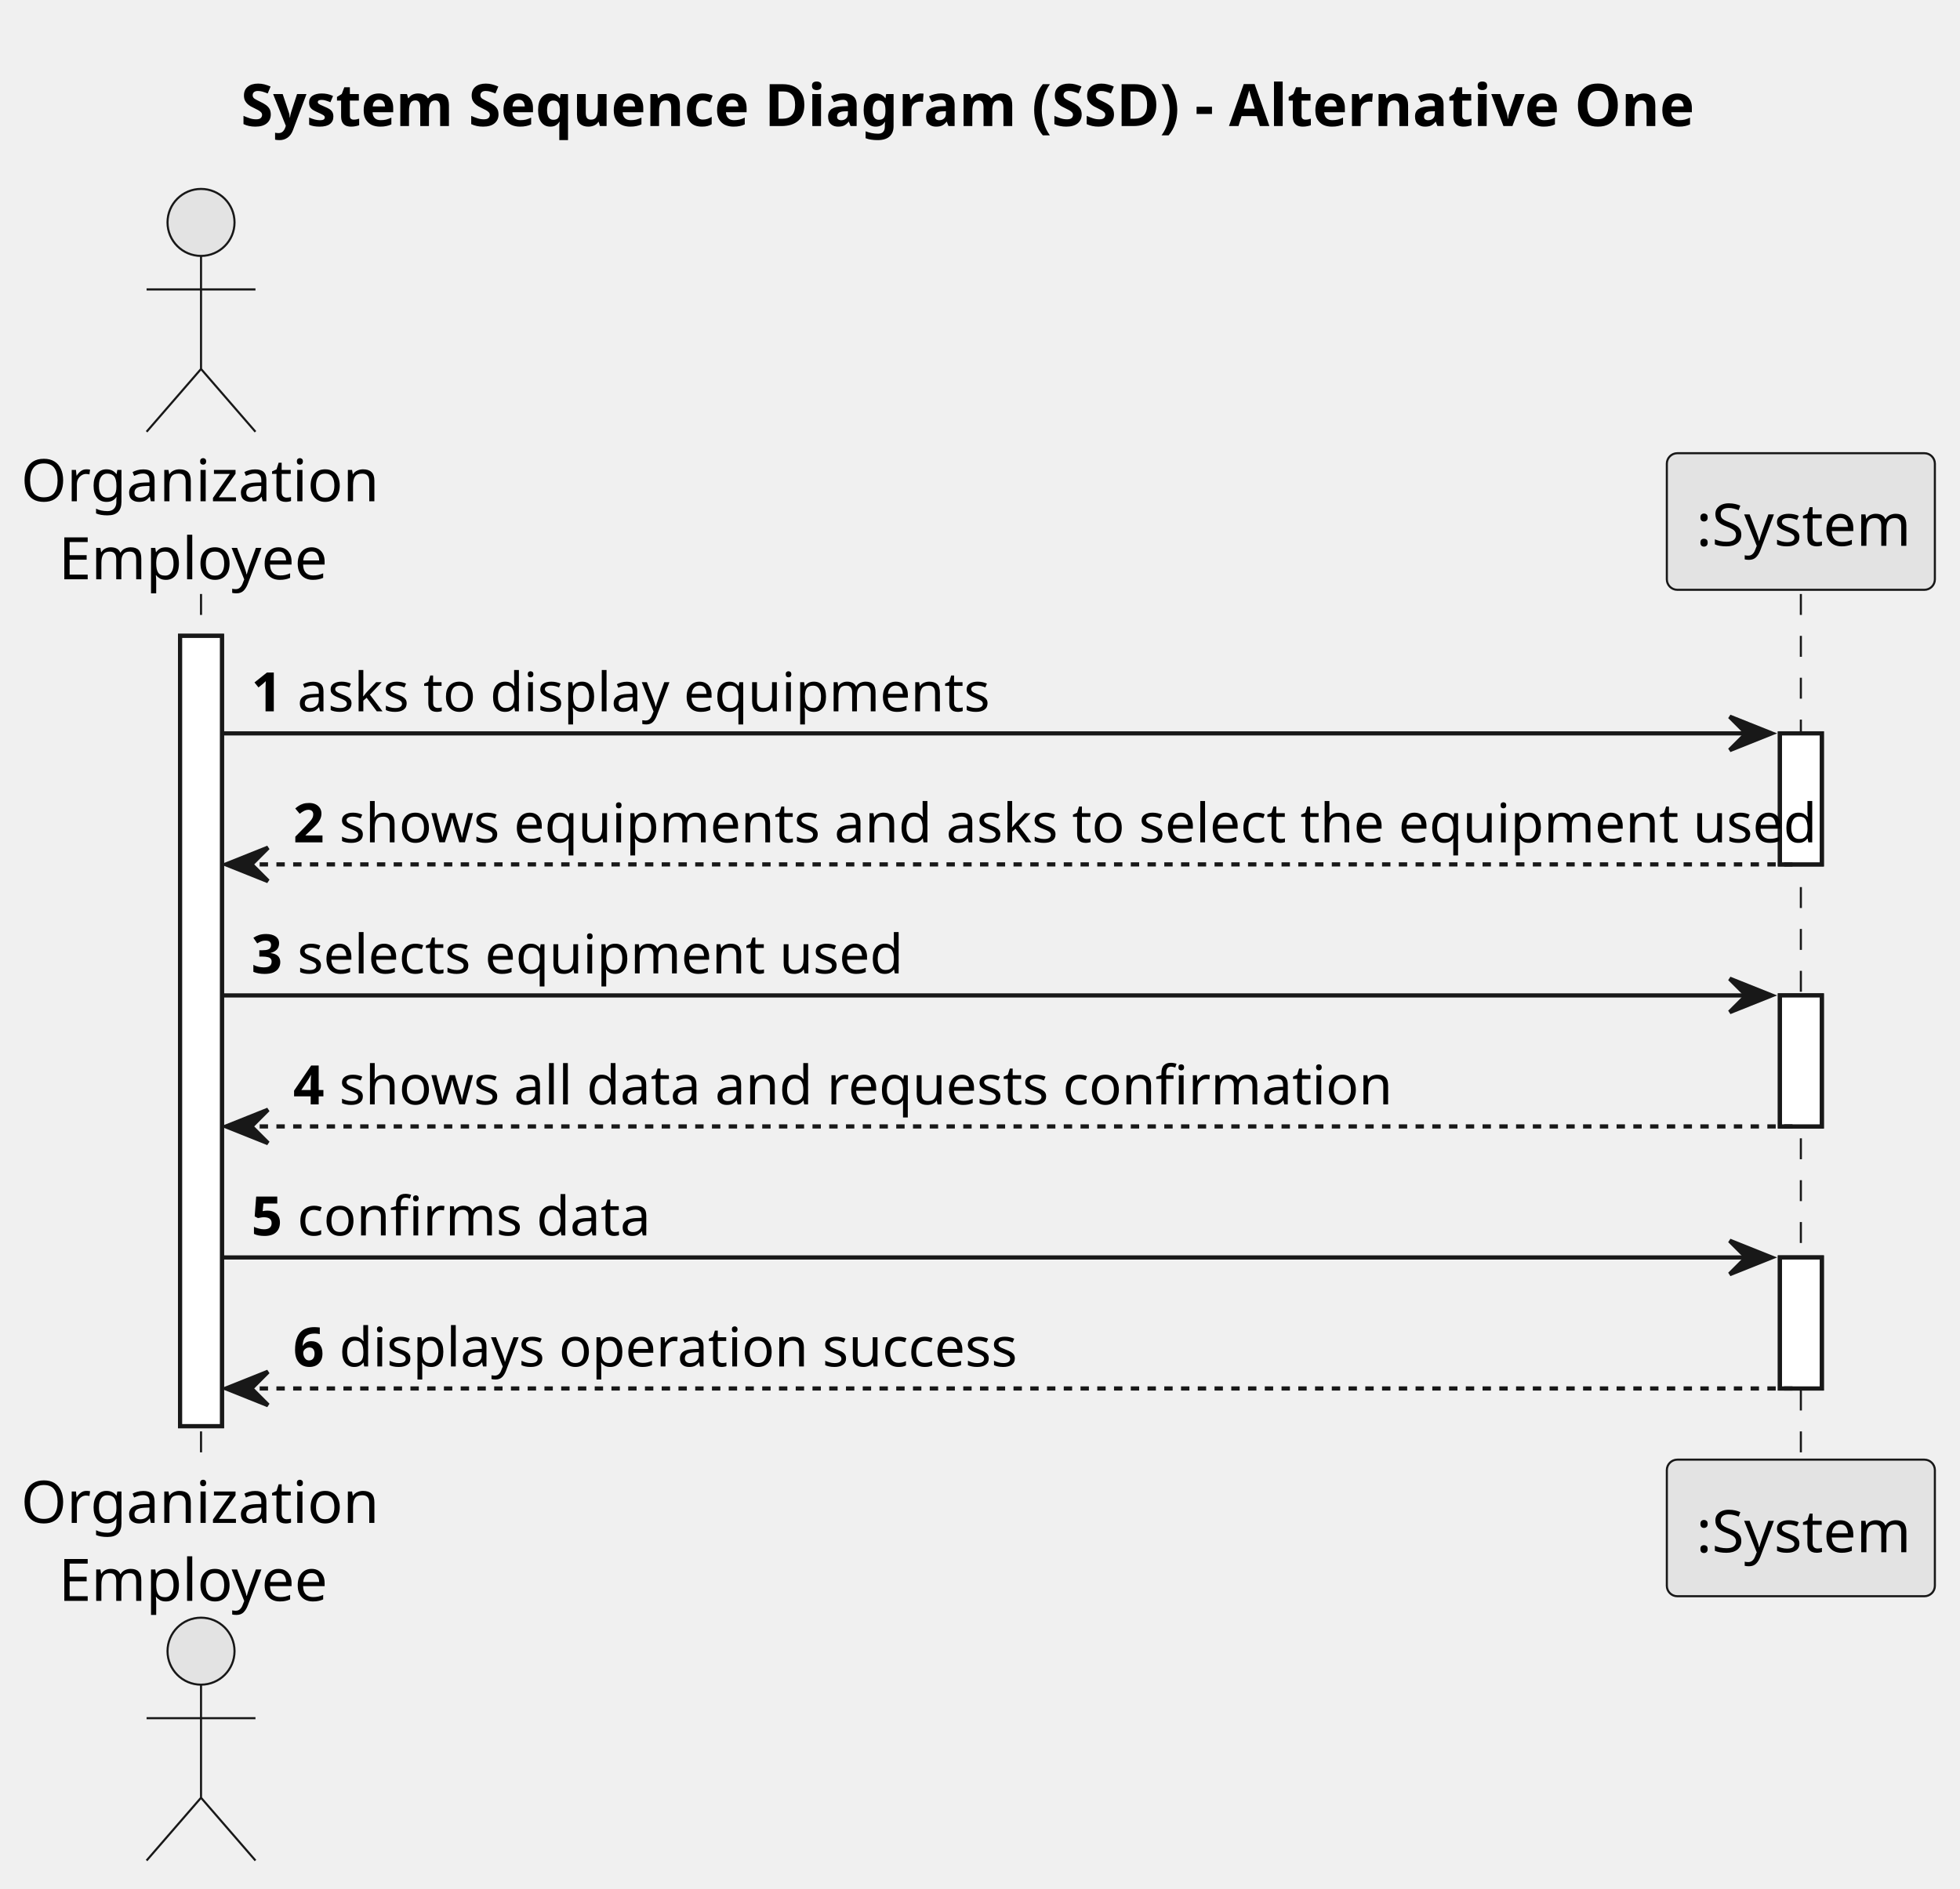
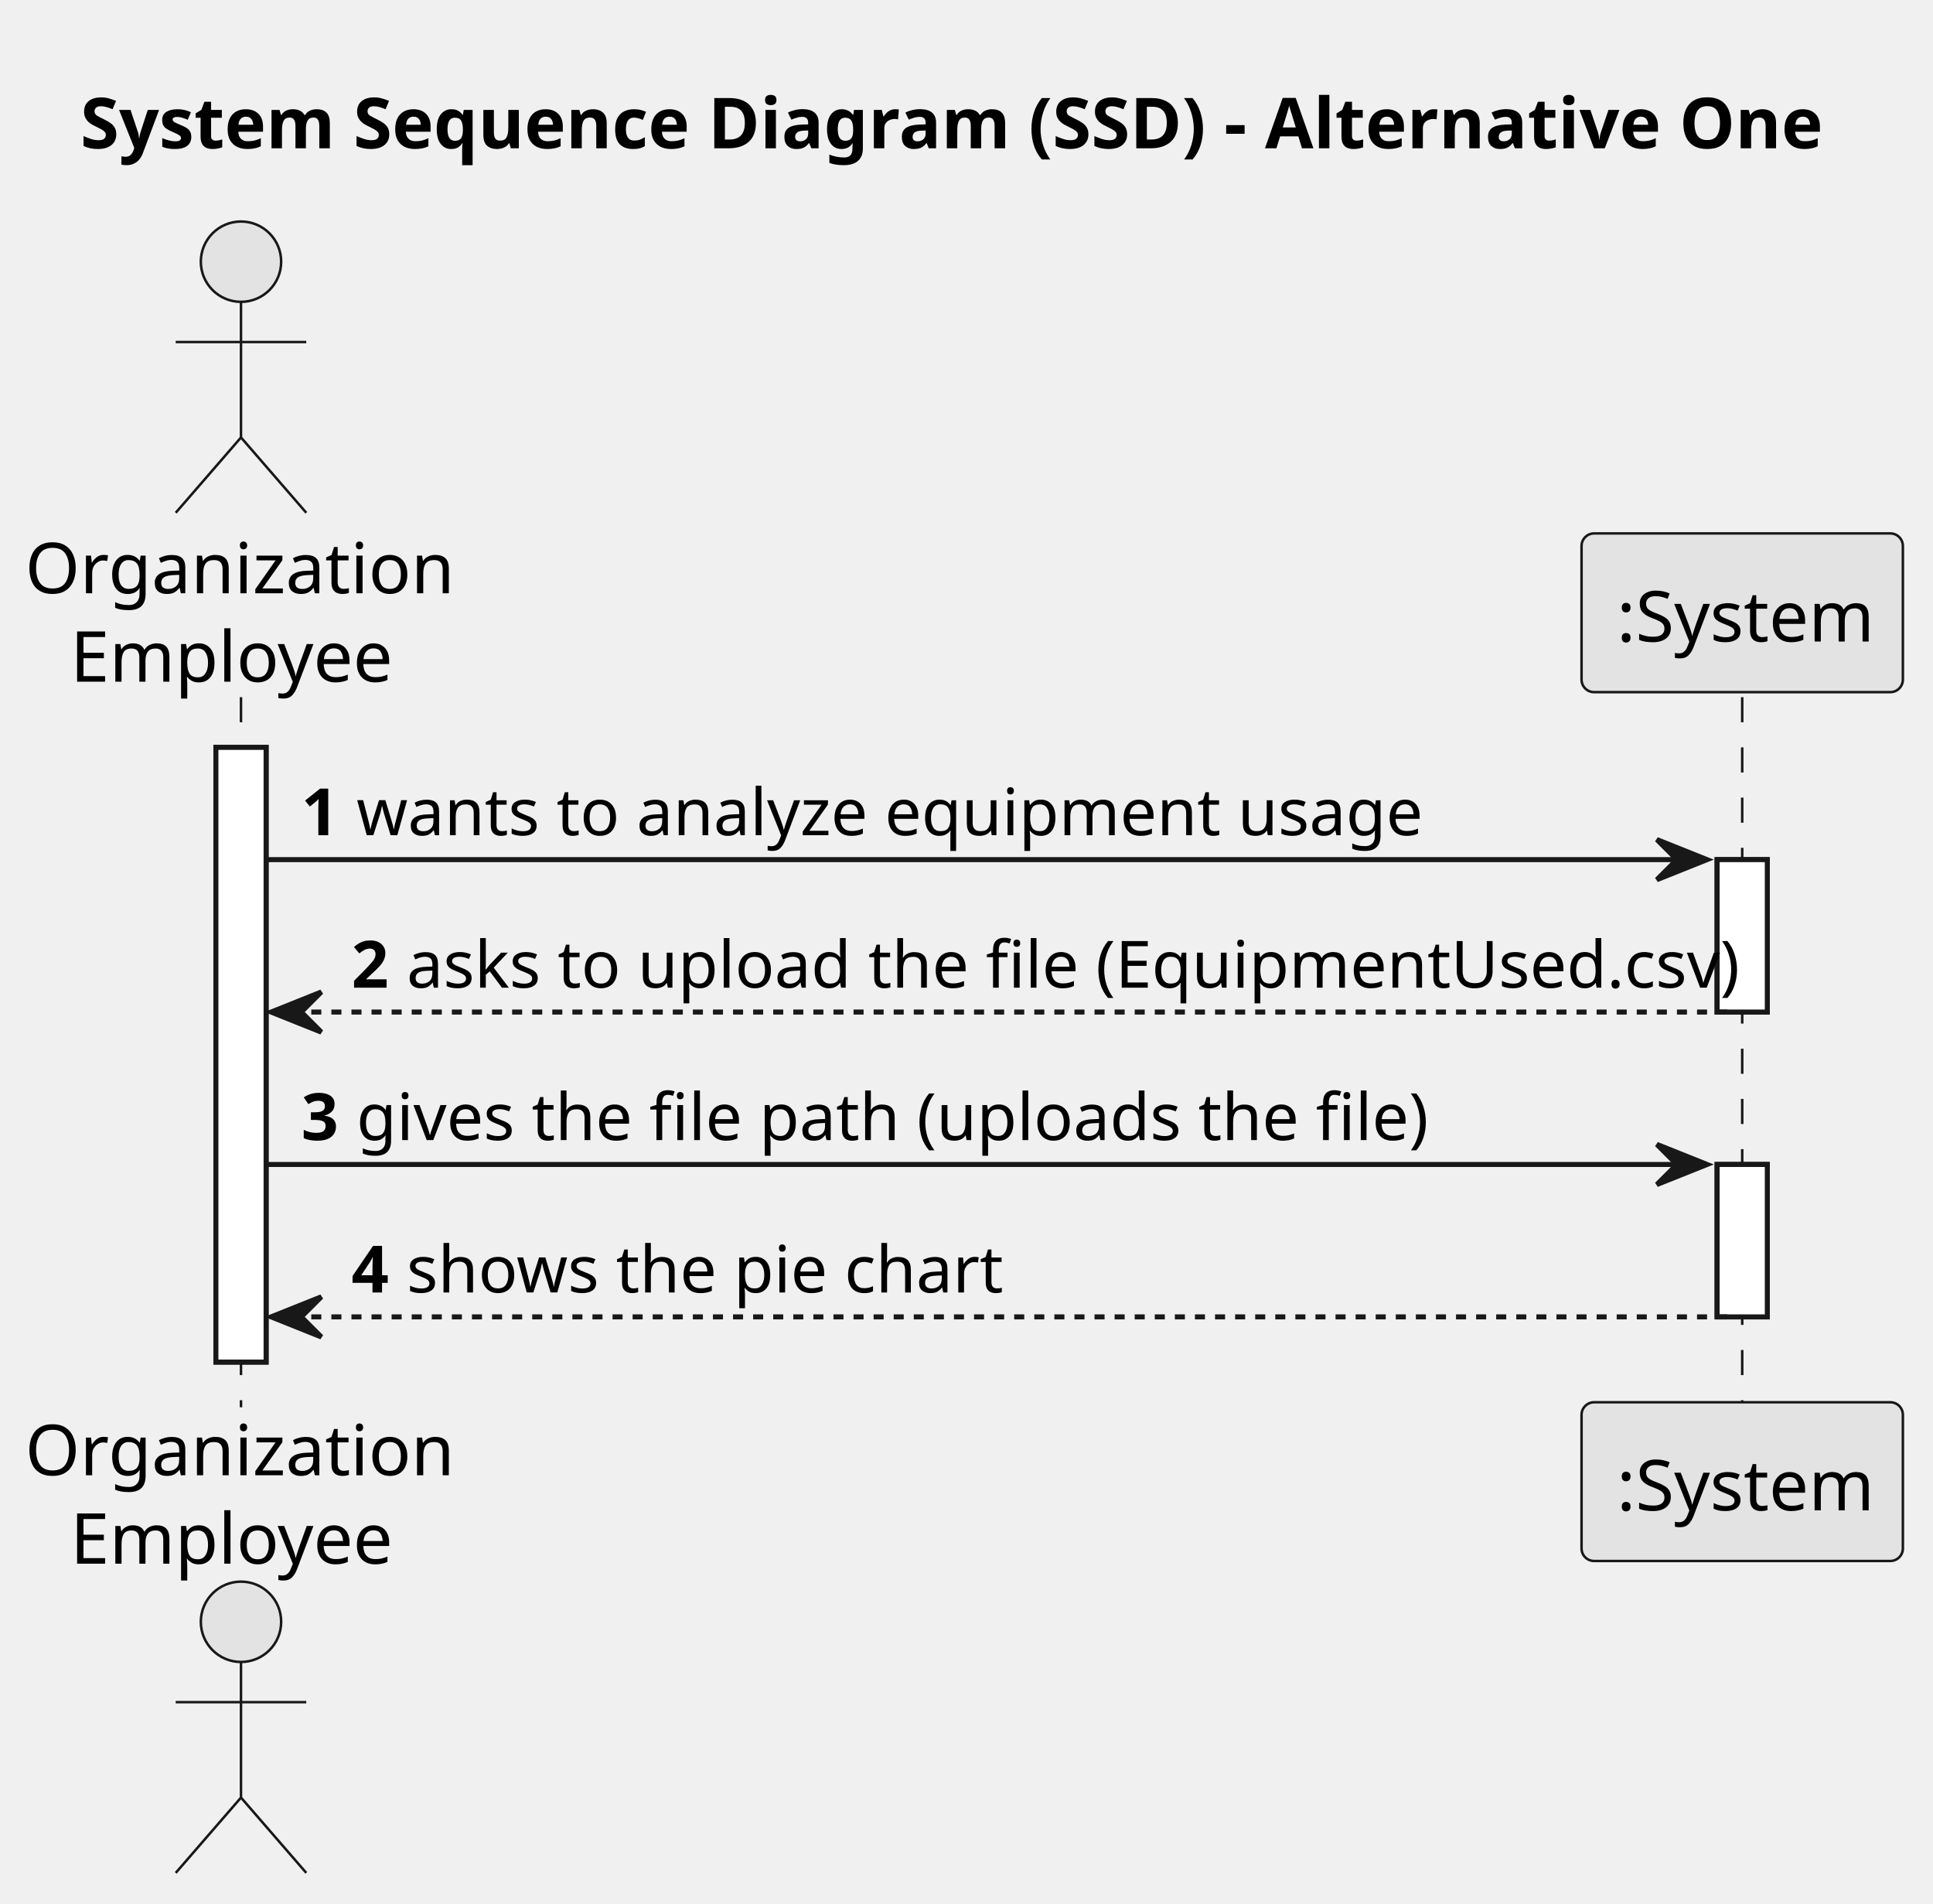
- <svg xmlns="http://www.w3.org/2000/svg" contentStyleType="text/css" height="451px" preserveAspectRatio="none" style="width:468px;height:451px;background:#FFFFFF;" version="1.1" viewBox="0 0 468 451" width="468px" zoomAndPan="magnify">
+ <svg xmlns="http://www.w3.org/2000/svg" contentStyleType="text/css" height="379px" preserveAspectRatio="none" style="width:385px;height:379px;background:#FFFFFF;" version="1.1" viewBox="0 0 385 379" width="385px" zoomAndPan="magnify">
  <defs />
  <g>
-     <text fill="#000000" font-family="sans-serif" font-size="14" font-weight="bold" lengthAdjust="spacing" textLength="351" x="57.5" y="30.107">System Sequence Diagram (SSD) - Alternative One</text>
-     <rect fill="#FFFFFF" height="188.746" style="stroke:#181818;stroke-width:1.0;" width="10" x="43" y="151.863" />
-     <rect fill="#FFFFFF" height="31.291" style="stroke:#181818;stroke-width:1.0;" width="10" x="425" y="175.154" />
-     <rect fill="#FFFFFF" height="31.291" style="stroke:#181818;stroke-width:1.0;" width="10" x="425" y="237.736" />
-     <rect fill="#FFFFFF" height="31.291" style="stroke:#181818;stroke-width:1.0;" width="10" x="425" y="300.318" />
-     <line style="stroke:#181818;stroke-width:0.5;stroke-dasharray:5.0,5.0;" x1="48" x2="48" y1="141.863" y2="349.609" />
-     <line style="stroke:#181818;stroke-width:0.5;stroke-dasharray:5.0,5.0;" x1="430" x2="430" y1="141.863" y2="349.609" />
-     <text fill="#000000" font-family="sans-serif" font-size="14" lengthAdjust="spacing" textLength="80" x="5" y="119.728">Organization</text>
-     <text fill="#000000" font-family="sans-serif" font-size="14" lengthAdjust="spacing" textLength="62" x="14" y="138.35">Employee</text>
-     <ellipse cx="48" cy="53.121" fill="#E3E3E3" rx="8" ry="8" style="stroke:#181818;stroke-width:0.5;" />
-     <path d="M48,61.121 L48,88.121 M35,69.121 L61,69.121 M48,88.121 L35,103.121 M48,88.121 L61,103.121 " fill="none" style="stroke:#181818;stroke-width:0.5;" />
-     <text fill="#000000" font-family="sans-serif" font-size="14" lengthAdjust="spacing" textLength="80" x="5" y="363.717">Organization</text>
-     <text fill="#000000" font-family="sans-serif" font-size="14" lengthAdjust="spacing" textLength="62" x="14" y="382.338">Employee</text>
-     <ellipse cx="48" cy="394.352" fill="#E3E3E3" rx="8" ry="8" style="stroke:#181818;stroke-width:0.5;" />
-     <path d="M48,402.352 L48,429.352 M35,410.352 L61,410.352 M48,429.352 L35,444.352 M48,429.352 L61,444.352 " fill="none" style="stroke:#181818;stroke-width:0.5;" />
-     <rect fill="#E3E3E3" height="32.621" rx="2.5" ry="2.5" style="stroke:#181818;stroke-width:0.5;" width="64" x="398" y="108.242" />
-     <text fill="#000000" font-family="sans-serif" font-size="14" lengthAdjust="spacing" textLength="50" x="405" y="130.35">:System</text>
-     <rect fill="#E3E3E3" height="32.621" rx="2.5" ry="2.5" style="stroke:#181818;stroke-width:0.5;" width="64" x="398" y="348.609" />
-     <text fill="#000000" font-family="sans-serif" font-size="14" lengthAdjust="spacing" textLength="50" x="405" y="370.717">:System</text>
-     <rect fill="#FFFFFF" height="188.746" style="stroke:#181818;stroke-width:1.0;" width="10" x="43" y="151.863" />
-     <rect fill="#FFFFFF" height="31.291" style="stroke:#181818;stroke-width:1.0;" width="10" x="425" y="175.154" />
-     <rect fill="#FFFFFF" height="31.291" style="stroke:#181818;stroke-width:1.0;" width="10" x="425" y="237.736" />
-     <rect fill="#FFFFFF" height="31.291" style="stroke:#181818;stroke-width:1.0;" width="10" x="425" y="300.318" />
-     <polygon fill="#181818" points="413,171.154,423,175.154,413,179.154,417,175.154" style="stroke:#181818;stroke-width:1.0;" />
-     <line style="stroke:#181818;stroke-width:1.0;" x1="53" x2="419" y1="175.154" y2="175.154" />
-     <text fill="#000000" font-family="sans-serif" font-size="13" font-weight="bold" lengthAdjust="spacing" textLength="7" x="60" y="169.892">1</text>
-     <text fill="#000000" font-family="sans-serif" font-size="13" lengthAdjust="spacing" textLength="159" x="71" y="169.892">asks to display equipments</text>
-     <polygon fill="#181818" points="64,202.445,54,206.445,64,210.445,60,206.445" style="stroke:#181818;stroke-width:1.0;" />
-     <line style="stroke:#181818;stroke-width:1.0;stroke-dasharray:2.0,2.0;" x1="58" x2="429" y1="206.445" y2="206.445" />
-     <text fill="#000000" font-family="sans-serif" font-size="13" font-weight="bold" lengthAdjust="spacing" textLength="7" x="70" y="201.183">2</text>
-     <text fill="#000000" font-family="sans-serif" font-size="13" lengthAdjust="spacing" textLength="337" x="81" y="201.183">shows equipments and asks to select the equipment used</text>
-     <polygon fill="#181818" points="413,233.736,423,237.736,413,241.736,417,237.736" style="stroke:#181818;stroke-width:1.0;" />
-     <line style="stroke:#181818;stroke-width:1.0;" x1="53" x2="419" y1="237.736" y2="237.736" />
-     <text fill="#000000" font-family="sans-serif" font-size="13" font-weight="bold" lengthAdjust="spacing" textLength="7" x="60" y="232.474">3</text>
-     <text fill="#000000" font-family="sans-serif" font-size="13" lengthAdjust="spacing" textLength="138" x="71" y="232.474">selects equipment used</text>
-     <polygon fill="#181818" points="64,265.027,54,269.027,64,273.027,60,269.027" style="stroke:#181818;stroke-width:1.0;" />
-     <line style="stroke:#181818;stroke-width:1.0;stroke-dasharray:2.0,2.0;" x1="58" x2="429" y1="269.027" y2="269.027" />
-     <text fill="#000000" font-family="sans-serif" font-size="13" font-weight="bold" lengthAdjust="spacing" textLength="7" x="70" y="263.765">4</text>
-     <text fill="#000000" font-family="sans-serif" font-size="13" lengthAdjust="spacing" textLength="236" x="81" y="263.765">shows all data and requests confirmation</text>
-     <polygon fill="#181818" points="413,296.318,423,300.318,413,304.318,417,300.318" style="stroke:#181818;stroke-width:1.0;" />
-     <line style="stroke:#181818;stroke-width:1.0;" x1="53" x2="419" y1="300.318" y2="300.318" />
-     <text fill="#000000" font-family="sans-serif" font-size="13" font-weight="bold" lengthAdjust="spacing" textLength="7" x="60" y="295.056">5</text>
-     <text fill="#000000" font-family="sans-serif" font-size="13" lengthAdjust="spacing" textLength="78" x="71" y="295.056">confirms data</text>
-     <polygon fill="#181818" points="64,327.609,54,331.609,64,335.609,60,331.609" style="stroke:#181818;stroke-width:1.0;" />
-     <line style="stroke:#181818;stroke-width:1.0;stroke-dasharray:2.0,2.0;" x1="58" x2="429" y1="331.609" y2="331.609" />
-     <text fill="#000000" font-family="sans-serif" font-size="13" font-weight="bold" lengthAdjust="spacing" textLength="7" x="70" y="326.347">6</text>
-     <text fill="#000000" font-family="sans-serif" font-size="13" lengthAdjust="spacing" textLength="158" x="81" y="326.347">displays operation success</text>
+     <text fill="#000000" font-family="sans-serif" font-size="14" font-weight="bold" lengthAdjust="spacing" textLength="351" x="16" y="29.533">System Sequence Diagram (SSD) - Alternative One</text>
+     <rect fill="#FFFFFF" height="122.406" style="stroke:#181818;stroke-width:1.0;" width="10" x="43" y="148.828" />
+     <rect fill="#FFFFFF" height="30.352" style="stroke:#181818;stroke-width:1.0;" width="10" x="342" y="171.18" />
+     <rect fill="#FFFFFF" height="30.352" style="stroke:#181818;stroke-width:1.0;" width="10" x="342" y="231.883" />
+     <line style="stroke:#181818;stroke-width:0.5;stroke-dasharray:5.0,5.0;" x1="48" x2="48" y1="138.828" y2="280.234" />
+     <line style="stroke:#181818;stroke-width:0.5;stroke-dasharray:5.0,5.0;" x1="347" x2="347" y1="138.828" y2="280.234" />
+     <text fill="#000000" font-family="sans-serif" font-size="14" lengthAdjust="spacing" textLength="80" x="5" y="118.143">Organization</text>
+     <text fill="#000000" font-family="sans-serif" font-size="14" lengthAdjust="spacing" textLength="62" x="14" y="135.752">Employee</text>
+     <ellipse cx="48" cy="52.109" fill="#E3E3E3" rx="8" ry="8" style="stroke:#181818;stroke-width:0.5;" />
+     <path d="M48,60.109 L48,87.109 M35,68.109 L61,68.109 M48,87.109 L35,102.109 M48,87.109 L61,102.109 " fill="none" style="stroke:#181818;stroke-width:0.5;" />
+     <text fill="#000000" font-family="sans-serif" font-size="14" lengthAdjust="spacing" textLength="80" x="5" y="293.768">Organization</text>
+     <text fill="#000000" font-family="sans-serif" font-size="14" lengthAdjust="spacing" textLength="62" x="14" y="311.377">Employee</text>
+     <ellipse cx="48" cy="322.953" fill="#E3E3E3" rx="8" ry="8" style="stroke:#181818;stroke-width:0.5;" />
+     <path d="M48,330.953 L48,357.953 M35,338.953 L61,338.953 M48,357.953 L35,372.953 M48,357.953 L61,372.953 " fill="none" style="stroke:#181818;stroke-width:0.5;" />
+     <rect fill="#E3E3E3" height="31.609" rx="2.5" ry="2.5" style="stroke:#181818;stroke-width:0.5;" width="64" x="315" y="106.219" />
+     <text fill="#000000" font-family="sans-serif" font-size="14" lengthAdjust="spacing" textLength="50" x="322" y="127.752">:System</text>
+     <rect fill="#E3E3E3" height="31.609" rx="2.5" ry="2.5" style="stroke:#181818;stroke-width:0.5;" width="64" x="315" y="279.234" />
+     <text fill="#000000" font-family="sans-serif" font-size="14" lengthAdjust="spacing" textLength="50" x="322" y="300.768">:System</text>
+     <rect fill="#FFFFFF" height="122.406" style="stroke:#181818;stroke-width:1.0;" width="10" x="43" y="148.828" />
+     <rect fill="#FFFFFF" height="30.352" style="stroke:#181818;stroke-width:1.0;" width="10" x="342" y="171.18" />
+     <rect fill="#FFFFFF" height="30.352" style="stroke:#181818;stroke-width:1.0;" width="10" x="342" y="231.883" />
+     <polygon fill="#181818" points="330,167.18,340,171.18,330,175.18,334,171.18" style="stroke:#181818;stroke-width:1.0;" />
+     <line style="stroke:#181818;stroke-width:1.0;" x1="53" x2="336" y1="171.18" y2="171.18" />
+     <text fill="#000000" font-family="sans-serif" font-size="13" font-weight="bold" lengthAdjust="spacing" textLength="7" x="60" y="166.323">1</text>
+     <text fill="#000000" font-family="sans-serif" font-size="13" lengthAdjust="spacing" textLength="201" x="71" y="166.323">wants to analyze equipment usage</text>
+     <polygon fill="#181818" points="64,197.531,54,201.531,64,205.531,60,201.531" style="stroke:#181818;stroke-width:1.0;" />
+     <line style="stroke:#181818;stroke-width:1.0;stroke-dasharray:2.0,2.0;" x1="58" x2="346" y1="201.531" y2="201.531" />
+     <text fill="#000000" font-family="sans-serif" font-size="13" font-weight="bold" lengthAdjust="spacing" textLength="7" x="70" y="196.675">2</text>
+     <text fill="#000000" font-family="sans-serif" font-size="13" lengthAdjust="spacing" textLength="254" x="81" y="196.675">asks to upload the file (EquipmentUsed.csv)</text>
+     <polygon fill="#181818" points="330,227.883,340,231.883,330,235.883,334,231.883" style="stroke:#181818;stroke-width:1.0;" />
+     <line style="stroke:#181818;stroke-width:1.0;" x1="53" x2="336" y1="231.883" y2="231.883" />
+     <text fill="#000000" font-family="sans-serif" font-size="13" font-weight="bold" lengthAdjust="spacing" textLength="7" x="60" y="227.026">3</text>
+     <text fill="#000000" font-family="sans-serif" font-size="13" lengthAdjust="spacing" textLength="199" x="71" y="227.026">gives the file path (uploads the file)</text>
+     <polygon fill="#181818" points="64,258.234,54,262.234,64,266.234,60,262.234" style="stroke:#181818;stroke-width:1.0;" />
+     <line style="stroke:#181818;stroke-width:1.0;stroke-dasharray:2.0,2.0;" x1="58" x2="346" y1="262.234" y2="262.234" />
+     <text fill="#000000" font-family="sans-serif" font-size="13" font-weight="bold" lengthAdjust="spacing" textLength="7" x="70" y="257.378">4</text>
+     <text fill="#000000" font-family="sans-serif" font-size="13" lengthAdjust="spacing" textLength="113" x="81" y="257.378">shows the pie chart</text>
  </g>
</svg>
